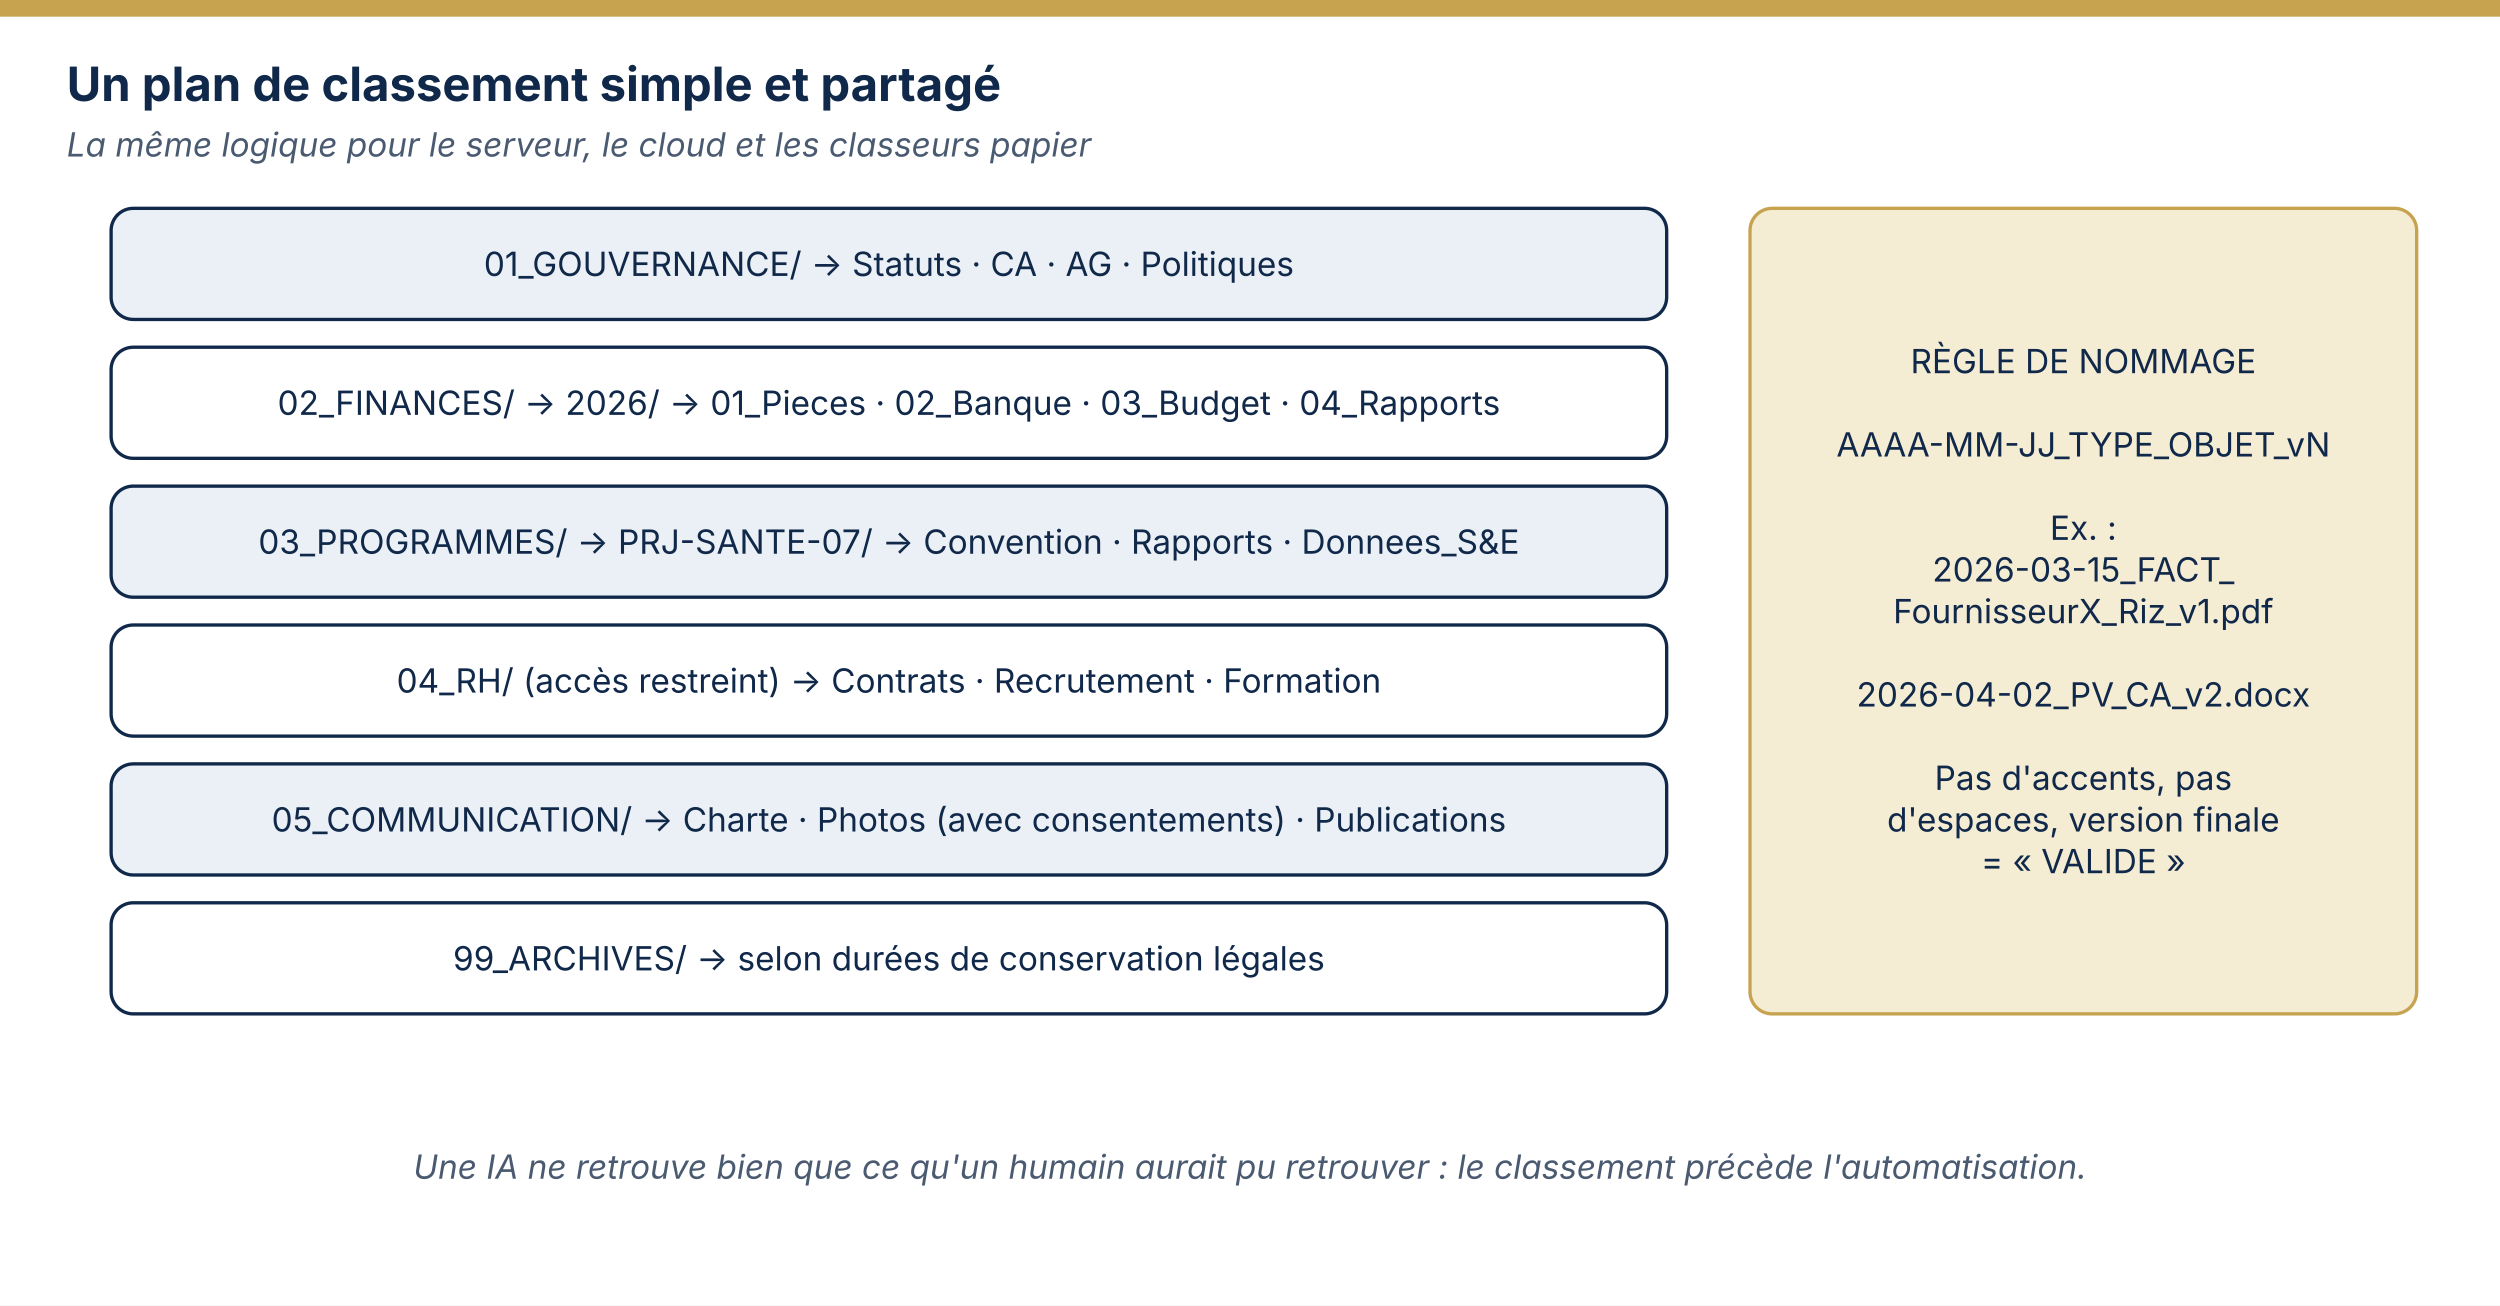
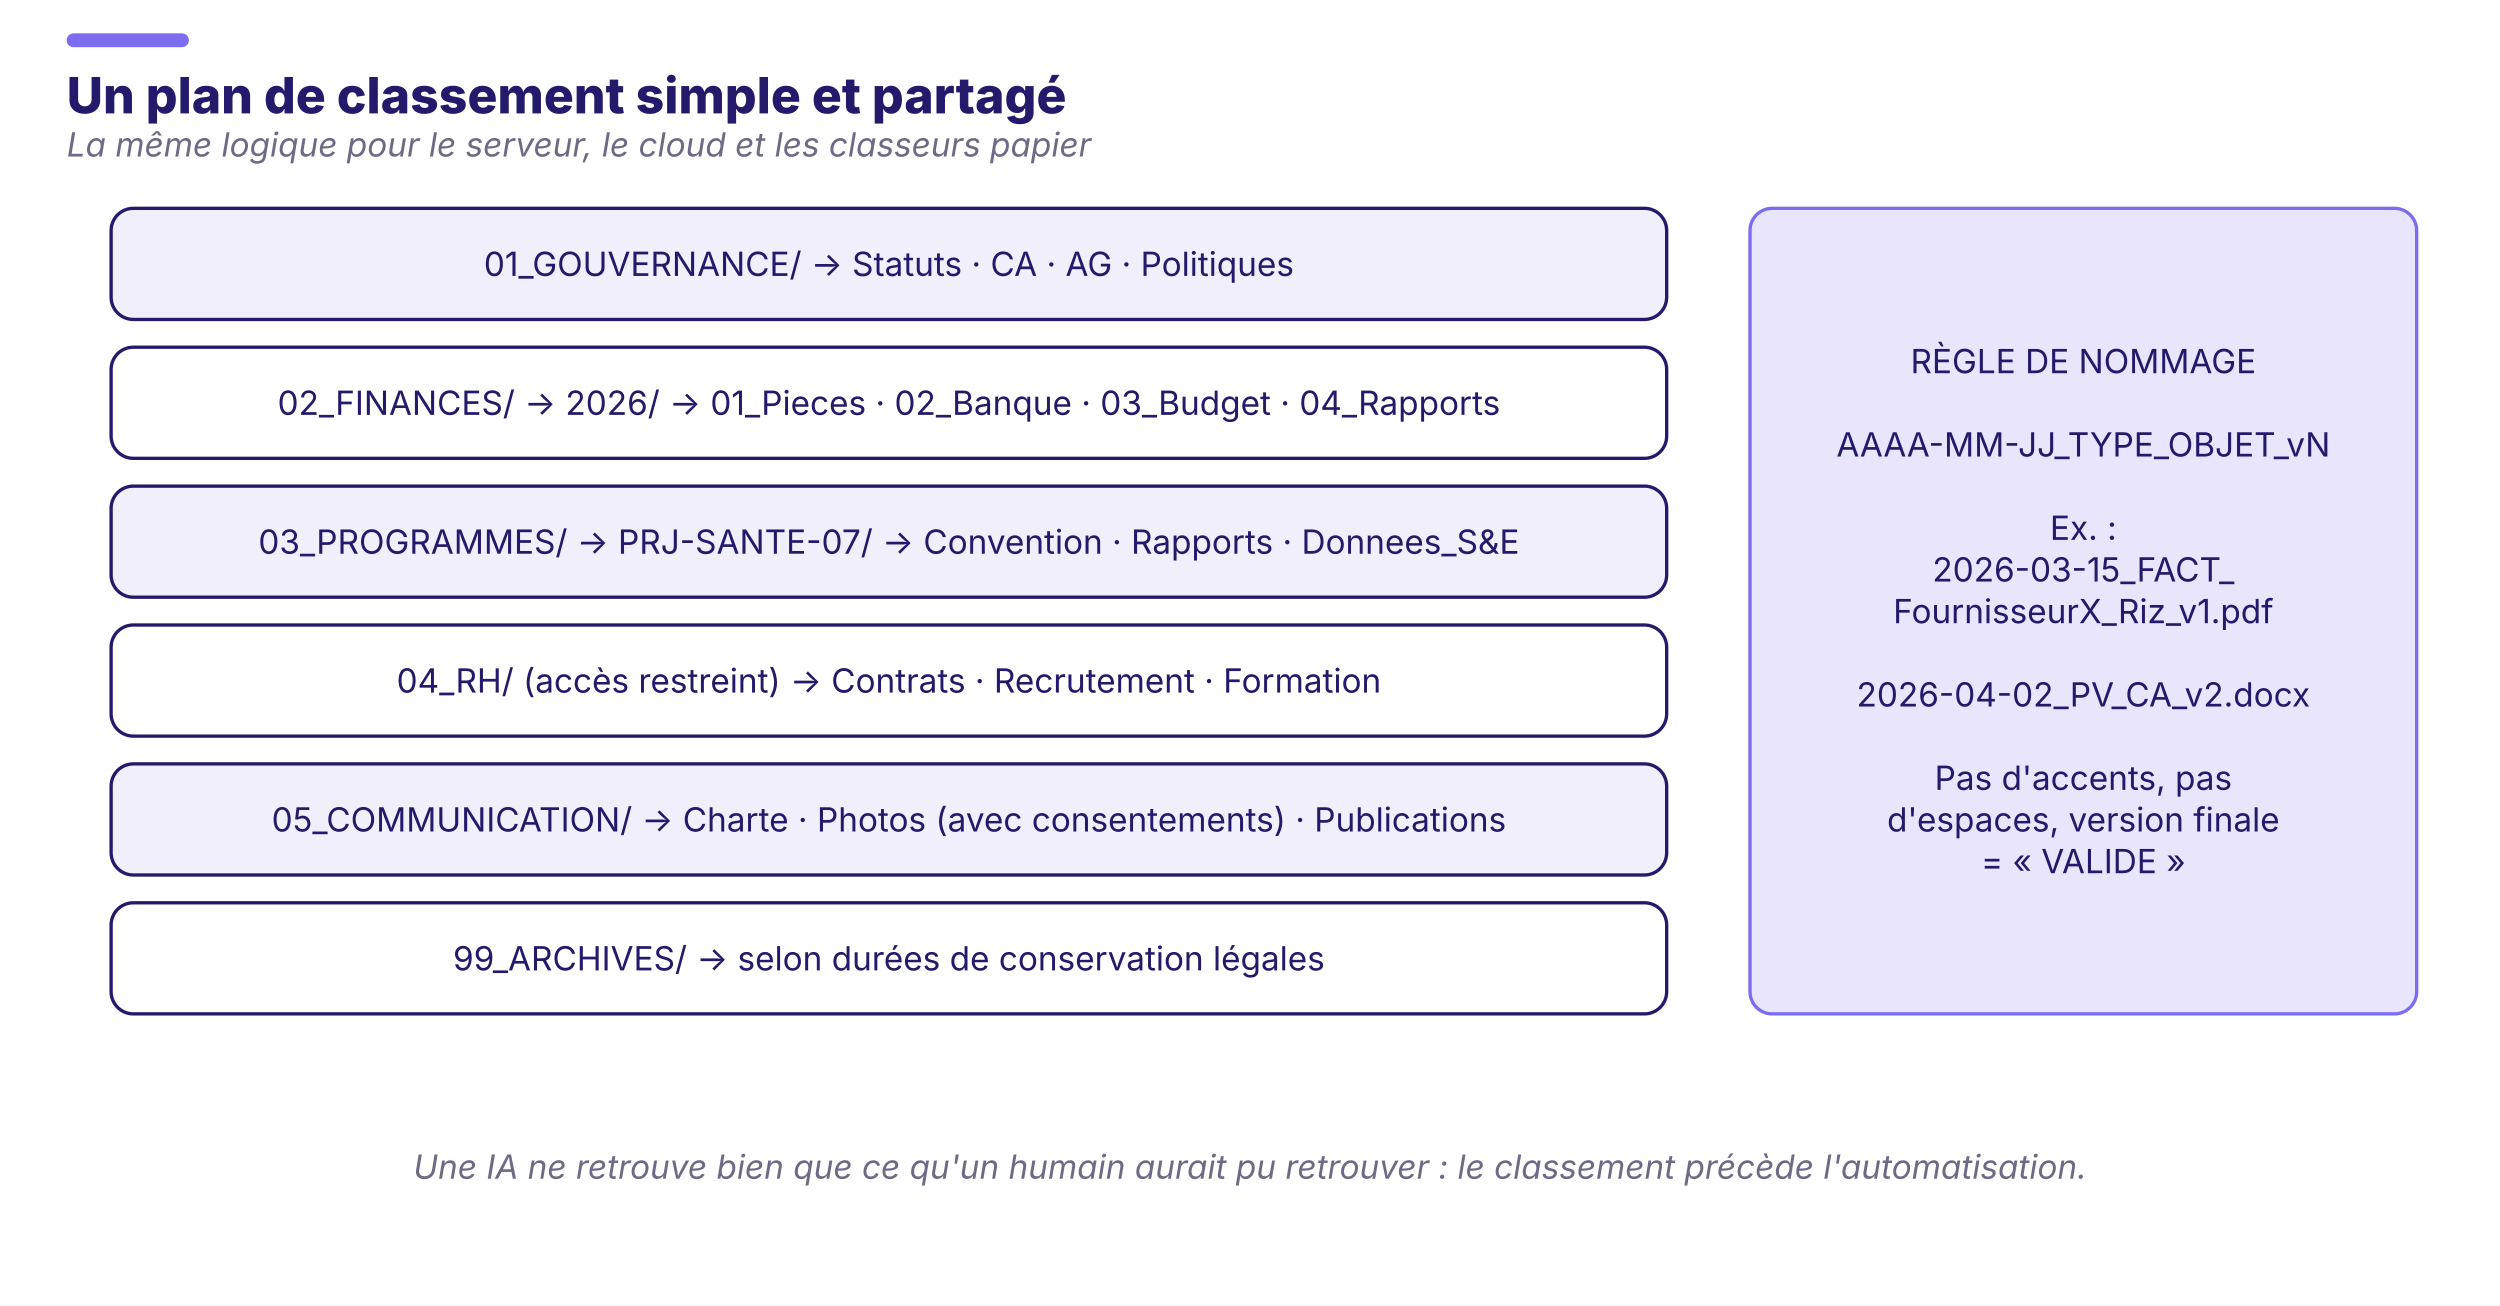
<svg xmlns="http://www.w3.org/2000/svg" viewBox="0 0 900 470" width="900" height="470" role="img" aria-labelledby="t d">
  <defs>
-     <marker id="ah102849" viewBox="0 0 10 10" refX="9" refY="5" markerWidth="7" markerHeight="7" orient="auto-start-reverse">
-       <path d="M0,0 L10,5 L0,10 z" fill="#102849" />
+     <marker id="ah241A6B" viewBox="0 0 10 10" refX="9" refY="5" markerWidth="7" markerHeight="7" orient="auto-start-reverse">
+       <path d="M0,0 L10,5 L0,10 z" fill="#241A6B" />
    </marker>
-     <marker id="ah167D73" viewBox="0 0 10 10" refX="9" refY="5" markerWidth="7" markerHeight="7" orient="auto-start-reverse">
-       <path d="M0,0 L10,5 L0,10 z" fill="#167D73" />
+     <marker id="ah3F5BD8" viewBox="0 0 10 10" refX="9" refY="5" markerWidth="7" markerHeight="7" orient="auto-start-reverse">
+       <path d="M0,0 L10,5 L0,10 z" fill="#3F5BD8" />
    </marker>
-     <marker id="ahC7A34F" viewBox="0 0 10 10" refX="9" refY="5" markerWidth="7" markerHeight="7" orient="auto-start-reverse">
-       <path d="M0,0 L10,5 L0,10 z" fill="#C7A34F" />
+     <marker id="ah7B6CF0" viewBox="0 0 10 10" refX="9" refY="5" markerWidth="7" markerHeight="7" orient="auto-start-reverse">
+       <path d="M0,0 L10,5 L0,10 z" fill="#7B6CF0" />
    </marker>
-     <marker id="ah4A5A70" viewBox="0 0 10 10" refX="9" refY="5" markerWidth="7" markerHeight="7" orient="auto-start-reverse">
-       <path d="M0,0 L10,5 L0,10 z" fill="#4A5A70" />
+     <marker id="ah6E6A85" viewBox="0 0 10 10" refX="9" refY="5" markerWidth="7" markerHeight="7" orient="auto-start-reverse">
+       <path d="M0,0 L10,5 L0,10 z" fill="#6E6A85" />
    </marker>
-     <marker id="ahA8413A" viewBox="0 0 10 10" refX="9" refY="5" markerWidth="7" markerHeight="7" orient="auto-start-reverse">
-       <path d="M0,0 L10,5 L0,10 z" fill="#A8413A" />
+     <marker id="ahC0392B" viewBox="0 0 10 10" refX="9" refY="5" markerWidth="7" markerHeight="7" orient="auto-start-reverse">
+       <path d="M0,0 L10,5 L0,10 z" fill="#C0392B" />
    </marker>
  </defs>
  <rect width="100%" height="100%" fill="#FFFFFF" />
-   <rect x="0" y="0" width="900" height="6" fill="#C7A34F" />
-   <text x="24" y="30.0" font-family="'Source Sans 3', 'Source Sans Pro', 'Inter', Arial, sans-serif" font-size="17" fill="#102849" font-weight="bold" text-anchor="start" dominant-baseline="middle">Un plan de classement simple et partagé</text>
-   <text x="24" y="52.0" font-family="'Source Sans 3', 'Source Sans Pro', 'Inter', Arial, sans-serif" font-size="12" fill="#4A5A70" font-weight="normal" text-anchor="start" dominant-baseline="middle" font-style="italic">La même logique pour le serveur, le cloud et les classeurs papier</text>
-   <rect x="40" y="75" width="560" height="40" rx="8" fill="#EAF0F5" stroke="#102849" stroke-width="1.2" />
-   <text x="320.0" y="95.0" font-family="'Source Sans 3', 'Source Sans Pro', 'Inter', Arial, sans-serif" font-size="12" fill="#102849" font-weight="normal" text-anchor="middle" dominant-baseline="middle">01_GOUVERNANCE/ → Statuts · CA · AG · Politiques</text>
-   <rect x="40" y="125" width="560" height="40" rx="8" fill="#FFFFFF" stroke="#102849" stroke-width="1.2" />
-   <text x="320.0" y="145.0" font-family="'Source Sans 3', 'Source Sans Pro', 'Inter', Arial, sans-serif" font-size="12" fill="#102849" font-weight="normal" text-anchor="middle" dominant-baseline="middle">02_FINANCES/ → 2026/ → 01_Pieces · 02_Banque · 03_Budget · 04_Rapports</text>
-   <rect x="40" y="175" width="560" height="40" rx="8" fill="#EAF0F5" stroke="#102849" stroke-width="1.2" />
-   <text x="320.0" y="195.0" font-family="'Source Sans 3', 'Source Sans Pro', 'Inter', Arial, sans-serif" font-size="12" fill="#102849" font-weight="normal" text-anchor="middle" dominant-baseline="middle">03_PROGRAMMES/ → PRJ-SANTE-07/ → Convention · Rapports · Donnees_S&amp;E</text>
-   <rect x="40" y="225" width="560" height="40" rx="8" fill="#FFFFFF" stroke="#102849" stroke-width="1.2" />
-   <text x="320.0" y="245.0" font-family="'Source Sans 3', 'Source Sans Pro', 'Inter', Arial, sans-serif" font-size="12" fill="#102849" font-weight="normal" text-anchor="middle" dominant-baseline="middle">04_RH/ (accès restreint) → Contrats · Recrutement · Formation</text>
-   <rect x="40" y="275" width="560" height="40" rx="8" fill="#EAF0F5" stroke="#102849" stroke-width="1.2" />
-   <text x="320.0" y="295.0" font-family="'Source Sans 3', 'Source Sans Pro', 'Inter', Arial, sans-serif" font-size="12" fill="#102849" font-weight="normal" text-anchor="middle" dominant-baseline="middle">05_COMMUNICATION/ → Charte · Photos (avec consentements) · Publications</text>
-   <rect x="40" y="325" width="560" height="40" rx="8" fill="#FFFFFF" stroke="#102849" stroke-width="1.2" />
-   <text x="320.0" y="345.0" font-family="'Source Sans 3', 'Source Sans Pro', 'Inter', Arial, sans-serif" font-size="12" fill="#102849" font-weight="normal" text-anchor="middle" dominant-baseline="middle">99_ARCHIVES/ → selon durées de conservation légales</text>
-   <rect x="630" y="75" width="240" height="290" rx="8" fill="#F5ECD4" stroke="#C7A34F" stroke-width="1.2" />
-   <text x="750.0" y="130.0" font-family="'Source Sans 3', 'Source Sans Pro', 'Inter', Arial, sans-serif" font-size="12" fill="#102849" font-weight="normal" text-anchor="middle" dominant-baseline="middle">RÈGLE DE NOMMAGE</text>
-   <text x="750.0" y="145.0" font-family="'Source Sans 3', 'Source Sans Pro', 'Inter', Arial, sans-serif" font-size="12" fill="#102849" font-weight="normal" text-anchor="middle" dominant-baseline="middle" />
-   <text x="750.0" y="160.0" font-family="'Source Sans 3', 'Source Sans Pro', 'Inter', Arial, sans-serif" font-size="12" fill="#102849" font-weight="normal" text-anchor="middle" dominant-baseline="middle">AAAA-MM-JJ_TYPE_OBJET_vN</text>
-   <text x="750.0" y="175.0" font-family="'Source Sans 3', 'Source Sans Pro', 'Inter', Arial, sans-serif" font-size="12" fill="#102849" font-weight="normal" text-anchor="middle" dominant-baseline="middle" />
-   <text x="750.0" y="190.0" font-family="'Source Sans 3', 'Source Sans Pro', 'Inter', Arial, sans-serif" font-size="12" fill="#102849" font-weight="normal" text-anchor="middle" dominant-baseline="middle">Ex. :</text>
-   <text x="750.0" y="205.0" font-family="'Source Sans 3', 'Source Sans Pro', 'Inter', Arial, sans-serif" font-size="12" fill="#102849" font-weight="normal" text-anchor="middle" dominant-baseline="middle">2026-03-15_FACT_</text>
-   <text x="750.0" y="220.0" font-family="'Source Sans 3', 'Source Sans Pro', 'Inter', Arial, sans-serif" font-size="12" fill="#102849" font-weight="normal" text-anchor="middle" dominant-baseline="middle">FournisseurX_Riz_v1.pdf</text>
-   <text x="750.0" y="235.0" font-family="'Source Sans 3', 'Source Sans Pro', 'Inter', Arial, sans-serif" font-size="12" fill="#102849" font-weight="normal" text-anchor="middle" dominant-baseline="middle" />
-   <text x="750.0" y="250.0" font-family="'Source Sans 3', 'Source Sans Pro', 'Inter', Arial, sans-serif" font-size="12" fill="#102849" font-weight="normal" text-anchor="middle" dominant-baseline="middle">2026-04-02_PV_CA_v2.docx</text>
-   <text x="750.0" y="265.0" font-family="'Source Sans 3', 'Source Sans Pro', 'Inter', Arial, sans-serif" font-size="12" fill="#102849" font-weight="normal" text-anchor="middle" dominant-baseline="middle" />
-   <text x="750.0" y="280.0" font-family="'Source Sans 3', 'Source Sans Pro', 'Inter', Arial, sans-serif" font-size="12" fill="#102849" font-weight="normal" text-anchor="middle" dominant-baseline="middle">Pas d'accents, pas</text>
-   <text x="750.0" y="295.0" font-family="'Source Sans 3', 'Source Sans Pro', 'Inter', Arial, sans-serif" font-size="12" fill="#102849" font-weight="normal" text-anchor="middle" dominant-baseline="middle">d'espaces, version finale</text>
-   <text x="750.0" y="310.0" font-family="'Source Sans 3', 'Source Sans Pro', 'Inter', Arial, sans-serif" font-size="12" fill="#102849" font-weight="normal" text-anchor="middle" dominant-baseline="middle">= « VALIDE »</text>
-   <text x="450" y="420.0" font-family="'Source Sans 3', 'Source Sans Pro', 'Inter', Arial, sans-serif" font-size="12" fill="#4A5A70" font-weight="normal" text-anchor="middle" dominant-baseline="middle" font-style="italic">Une IA ne retrouve bien que ce qu'un humain aurait pu retrouver : le classement précède l'automatisation.</text>
+   <rect x="24" y="12" width="44" height="5" rx="2.5" fill="#7B6CF0" />
+   <text x="24" y="34.0" font-family="'Outfit', 'Inter', Arial, sans-serif" font-size="18" fill="#241A6B" font-weight="800" text-anchor="start" dominant-baseline="middle">Un plan de classement simple et partagé</text>
+   <text x="24" y="52.0" font-family="'Inter', Arial, sans-serif" font-size="12" fill="#6E6A85" font-weight="normal" text-anchor="start" dominant-baseline="middle" font-style="italic">La même logique pour le serveur, le cloud et les classeurs papier</text>
+   <rect x="40" y="75" width="560" height="40" rx="8" fill="#F1EFFB" stroke="#241A6B" stroke-width="1.2" />
+   <text x="320.0" y="95.0" font-family="'Inter', Arial, sans-serif" font-size="12" fill="#241A6B" font-weight="normal" text-anchor="middle" dominant-baseline="middle">01_GOUVERNANCE/ → Statuts · CA · AG · Politiques</text>
+   <rect x="40" y="125" width="560" height="40" rx="8" fill="#FFFFFF" stroke="#241A6B" stroke-width="1.2" />
+   <text x="320.0" y="145.0" font-family="'Inter', Arial, sans-serif" font-size="12" fill="#241A6B" font-weight="normal" text-anchor="middle" dominant-baseline="middle">02_FINANCES/ → 2026/ → 01_Pieces · 02_Banque · 03_Budget · 04_Rapports</text>
+   <rect x="40" y="175" width="560" height="40" rx="8" fill="#F1EFFB" stroke="#241A6B" stroke-width="1.2" />
+   <text x="320.0" y="195.0" font-family="'Inter', Arial, sans-serif" font-size="12" fill="#241A6B" font-weight="normal" text-anchor="middle" dominant-baseline="middle">03_PROGRAMMES/ → PRJ-SANTE-07/ → Convention · Rapports · Donnees_S&amp;E</text>
+   <rect x="40" y="225" width="560" height="40" rx="8" fill="#FFFFFF" stroke="#241A6B" stroke-width="1.2" />
+   <text x="320.0" y="245.0" font-family="'Inter', Arial, sans-serif" font-size="12" fill="#241A6B" font-weight="normal" text-anchor="middle" dominant-baseline="middle">04_RH/ (accès restreint) → Contrats · Recrutement · Formation</text>
+   <rect x="40" y="275" width="560" height="40" rx="8" fill="#F1EFFB" stroke="#241A6B" stroke-width="1.2" />
+   <text x="320.0" y="295.0" font-family="'Inter', Arial, sans-serif" font-size="12" fill="#241A6B" font-weight="normal" text-anchor="middle" dominant-baseline="middle">05_COMMUNICATION/ → Charte · Photos (avec consentements) · Publications</text>
+   <rect x="40" y="325" width="560" height="40" rx="8" fill="#FFFFFF" stroke="#241A6B" stroke-width="1.2" />
+   <text x="320.0" y="345.0" font-family="'Inter', Arial, sans-serif" font-size="12" fill="#241A6B" font-weight="normal" text-anchor="middle" dominant-baseline="middle">99_ARCHIVES/ → selon durées de conservation légales</text>
+   <rect x="630" y="75" width="240" height="290" rx="8" fill="#E9E5FD" stroke="#7B6CF0" stroke-width="1.2" />
+   <text x="750.0" y="130.0" font-family="'Inter', Arial, sans-serif" font-size="12" fill="#241A6B" font-weight="normal" text-anchor="middle" dominant-baseline="middle">RÈGLE DE NOMMAGE</text>
+   <text x="750.0" y="145.0" font-family="'Inter', Arial, sans-serif" font-size="12" fill="#241A6B" font-weight="normal" text-anchor="middle" dominant-baseline="middle" />
+   <text x="750.0" y="160.0" font-family="'Inter', Arial, sans-serif" font-size="12" fill="#241A6B" font-weight="normal" text-anchor="middle" dominant-baseline="middle">AAAA-MM-JJ_TYPE_OBJET_vN</text>
+   <text x="750.0" y="175.0" font-family="'Inter', Arial, sans-serif" font-size="12" fill="#241A6B" font-weight="normal" text-anchor="middle" dominant-baseline="middle" />
+   <text x="750.0" y="190.0" font-family="'Inter', Arial, sans-serif" font-size="12" fill="#241A6B" font-weight="normal" text-anchor="middle" dominant-baseline="middle">Ex. :</text>
+   <text x="750.0" y="205.0" font-family="'Inter', Arial, sans-serif" font-size="12" fill="#241A6B" font-weight="normal" text-anchor="middle" dominant-baseline="middle">2026-03-15_FACT_</text>
+   <text x="750.0" y="220.0" font-family="'Inter', Arial, sans-serif" font-size="12" fill="#241A6B" font-weight="normal" text-anchor="middle" dominant-baseline="middle">FournisseurX_Riz_v1.pdf</text>
+   <text x="750.0" y="235.0" font-family="'Inter', Arial, sans-serif" font-size="12" fill="#241A6B" font-weight="normal" text-anchor="middle" dominant-baseline="middle" />
+   <text x="750.0" y="250.0" font-family="'Inter', Arial, sans-serif" font-size="12" fill="#241A6B" font-weight="normal" text-anchor="middle" dominant-baseline="middle">2026-04-02_PV_CA_v2.docx</text>
+   <text x="750.0" y="265.0" font-family="'Inter', Arial, sans-serif" font-size="12" fill="#241A6B" font-weight="normal" text-anchor="middle" dominant-baseline="middle" />
+   <text x="750.0" y="280.0" font-family="'Inter', Arial, sans-serif" font-size="12" fill="#241A6B" font-weight="normal" text-anchor="middle" dominant-baseline="middle">Pas d'accents, pas</text>
+   <text x="750.0" y="295.0" font-family="'Inter', Arial, sans-serif" font-size="12" fill="#241A6B" font-weight="normal" text-anchor="middle" dominant-baseline="middle">d'espaces, version finale</text>
+   <text x="750.0" y="310.0" font-family="'Inter', Arial, sans-serif" font-size="12" fill="#241A6B" font-weight="normal" text-anchor="middle" dominant-baseline="middle">= « VALIDE »</text>
+   <text x="450" y="420.0" font-family="'Inter', Arial, sans-serif" font-size="12" fill="#6E6A85" font-weight="normal" text-anchor="middle" dominant-baseline="middle" font-style="italic">Une IA ne retrouve bien que ce qu'un humain aurait pu retrouver : le classement précède l'automatisation.</text>
</svg>
